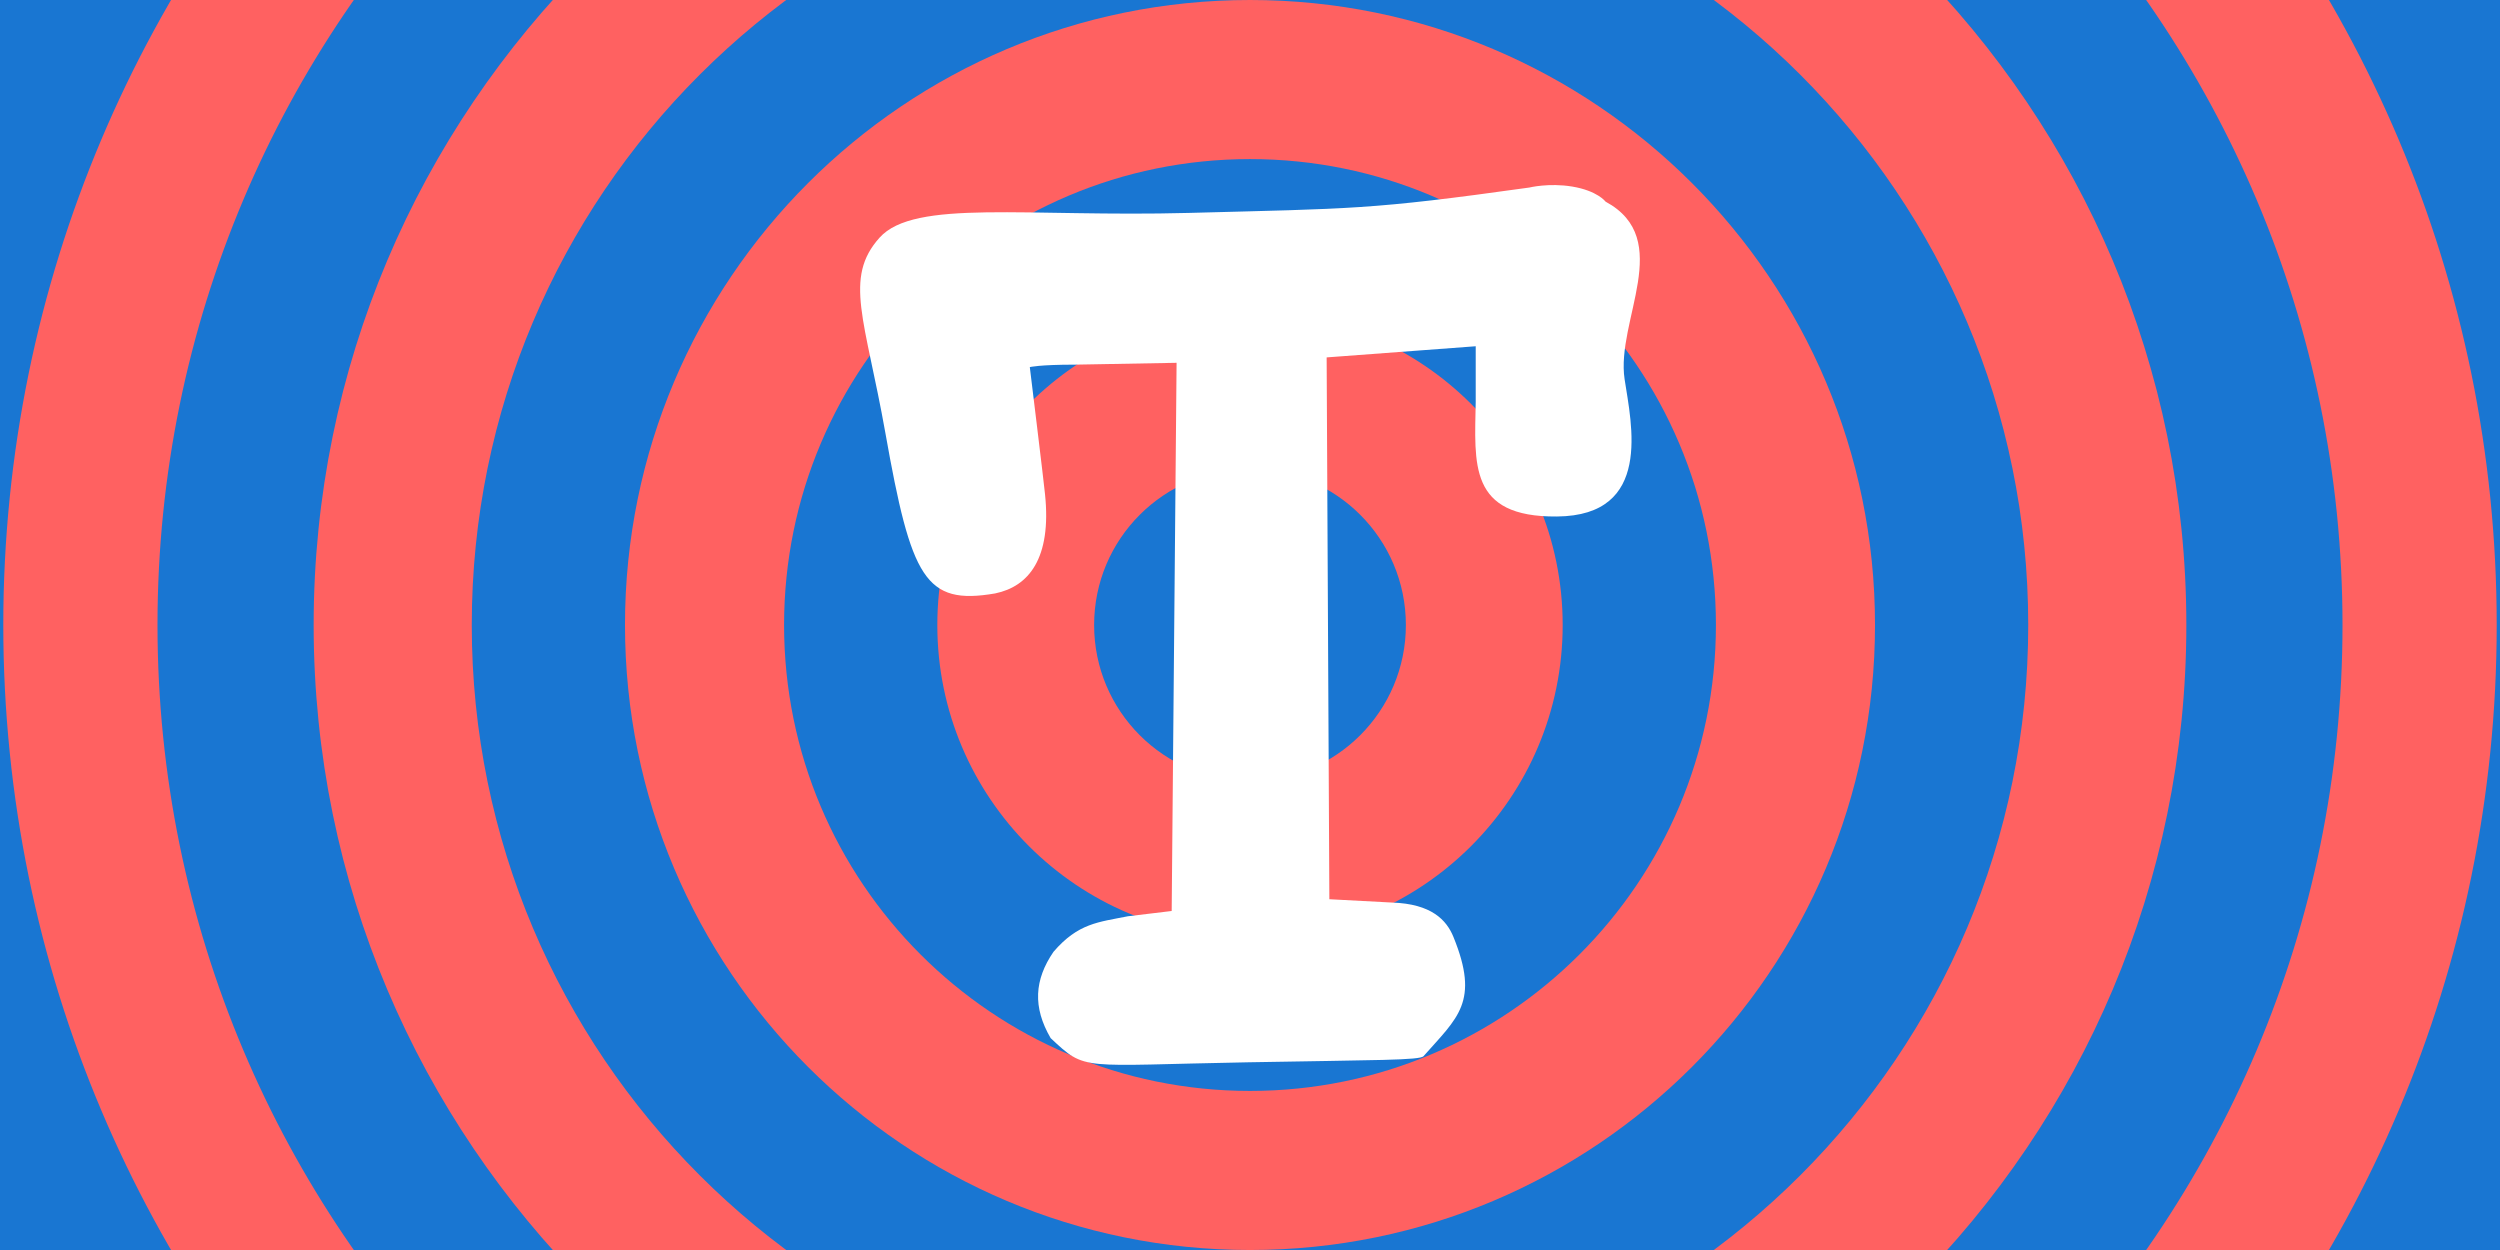
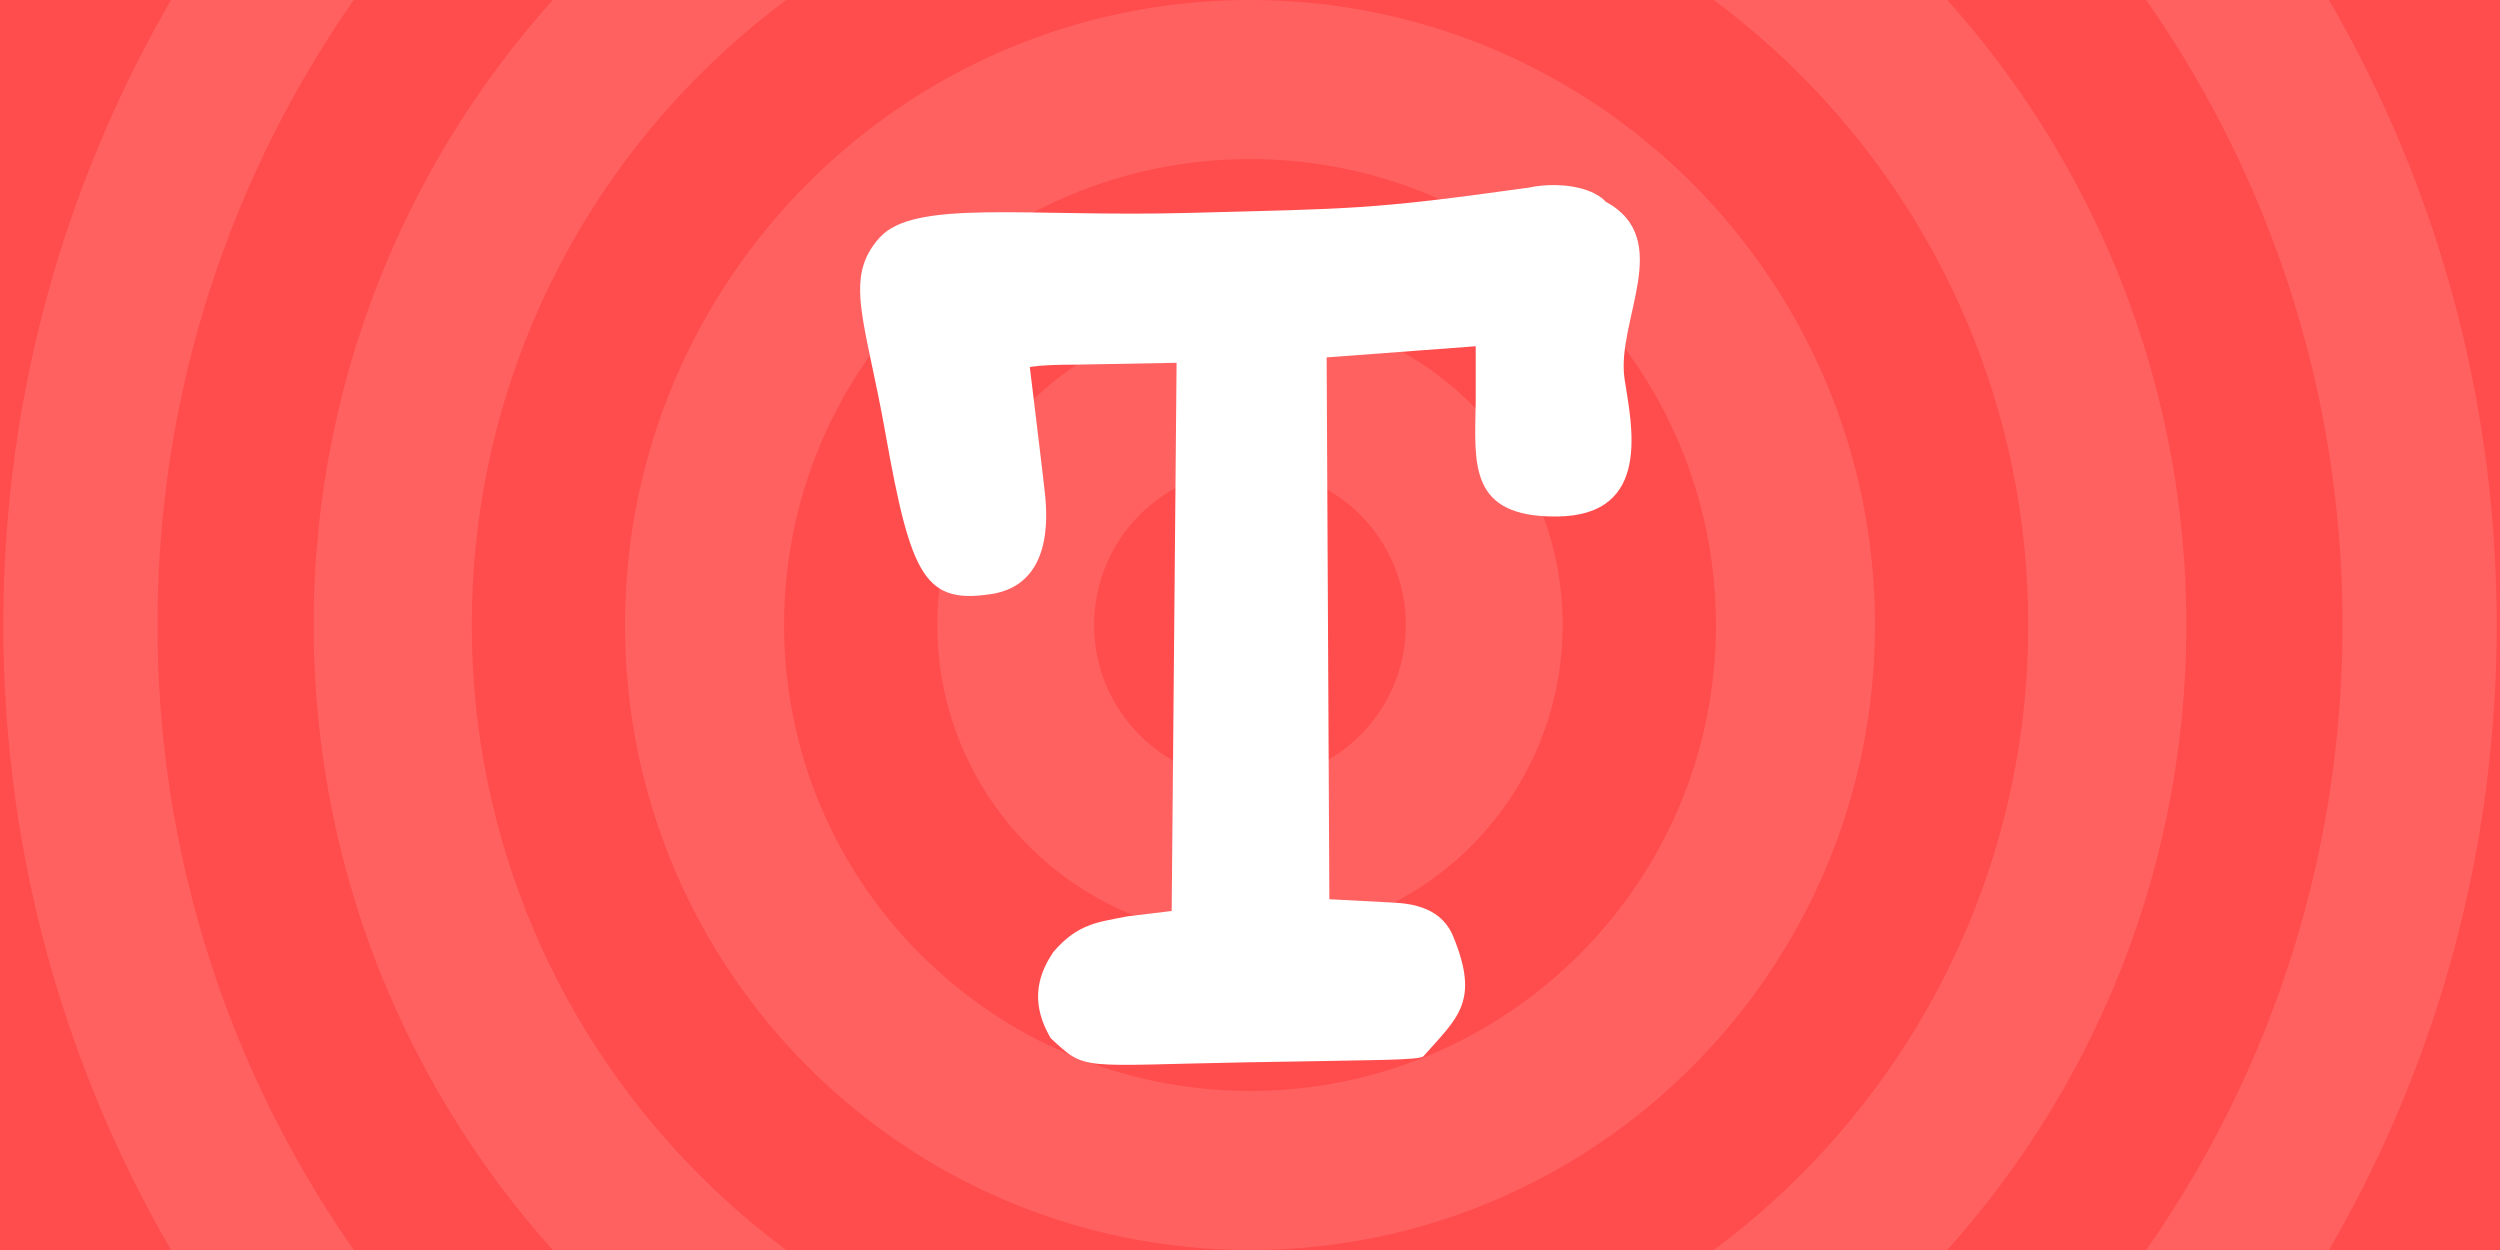
<svg xmlns="http://www.w3.org/2000/svg" width="600" height="300" viewBox="0 0 158.75 79.375">
-   <path fill="red" d="M0 79.375V0h158.75v79.375z" style="mix-blend-mode:normal;fill:#1976d2;fill-opacity:1;fill-rule:nonzero;stroke:none;stroke-width:.898;stroke-linecap:butt;stroke-linejoin:miter;stroke-miterlimit:10;stroke-dasharray:none;stroke-dashoffset:0" />
+   <path fill="red" d="M0 79.375V0h158.75v79.375z" style="mix-blend-mode:normal;fill:#ff4c4c;fill-opacity:1;fill-rule:nonzero;stroke:none;stroke-width:.898;stroke-linecap:butt;stroke-linejoin:miter;stroke-miterlimit:10;stroke-dasharray:none;stroke-dashoffset:0" />
  <path fill="#ff4040" d="M.209 39.688c0-43.722 35.444-79.166 79.166-79.166 43.722 0 79.166 35.444 79.166 79.166 0 43.722-35.444 79.166-79.166 79.166-43.722 0-79.166-35.444-79.166-79.166z" style="mix-blend-mode:normal;fill:#ff6161;fill-opacity:1;fill-rule:nonzero;stroke:none;stroke-width:.937;stroke-linecap:butt;stroke-linejoin:miter;stroke-miterlimit:10;stroke-dasharray:none;stroke-dashoffset:0" />
-   <path fill="red" d="M10.001 39.688c0-38.314 31.06-69.374 69.374-69.374 38.314 0 69.374 31.06 69.374 69.374 0 38.314-31.06 69.374-69.374 69.374S10.001 78.002 10.001 39.688z" style="mix-blend-mode:normal;fill:#1976d2;fill-opacity:1;fill-rule:nonzero;stroke:none;stroke-width:.937;stroke-linecap:butt;stroke-linejoin:miter;stroke-miterlimit:10;stroke-dasharray:none;stroke-dashoffset:0" />
+   <path fill="red" d="M10.001 39.688c0-38.314 31.06-69.374 69.374-69.374 38.314 0 69.374 31.06 69.374 69.374 0 38.314-31.06 69.374-69.374 69.374S10.001 78.002 10.001 39.688z" style="mix-blend-mode:normal;fill:#ff4c4c;fill-opacity:1;fill-rule:nonzero;stroke:none;stroke-width:.937;stroke-linecap:butt;stroke-linejoin:miter;stroke-miterlimit:10;stroke-dasharray:none;stroke-dashoffset:0" />
  <path fill="#ff4040" d="M19.917 39.688c0-32.838 26.62-59.458 59.458-59.458 32.838 0 59.458 26.62 59.458 59.458 0 32.838-26.62 59.458-59.458 59.458-32.838 0-59.458-26.62-59.458-59.458z" style="mix-blend-mode:normal;fill:#ff6161;fill-opacity:1;fill-rule:nonzero;stroke:none;stroke-width:.937;stroke-linecap:butt;stroke-linejoin:miter;stroke-miterlimit:10;stroke-dasharray:none;stroke-dashoffset:0" />
-   <path fill="red" d="M29.957 39.688c0-27.293 22.125-49.418 49.418-49.418 27.293 0 49.418 22.125 49.418 49.418s-22.125 49.418-49.418 49.418c-27.293 0-49.418-22.125-49.418-49.418z" style="mix-blend-mode:normal;fill:#1976d2;fill-opacity:1;fill-rule:nonzero;stroke:none;stroke-width:.937;stroke-linecap:butt;stroke-linejoin:miter;stroke-miterlimit:10;stroke-dasharray:none;stroke-dashoffset:0" />
+   <path fill="red" d="M29.957 39.688c0-27.293 22.125-49.418 49.418-49.418 27.293 0 49.418 22.125 49.418 49.418s-22.125 49.418-49.418 49.418c-27.293 0-49.418-22.125-49.418-49.418z" style="mix-blend-mode:normal;fill:#ff4c4c;fill-opacity:1;fill-rule:nonzero;stroke:none;stroke-width:.937;stroke-linecap:butt;stroke-linejoin:miter;stroke-miterlimit:10;stroke-dasharray:none;stroke-dashoffset:0" />
  <path fill="#ff4040" d="M39.687 39.688C39.687 17.769 57.456 0 79.375 0c21.919 0 39.688 17.769 39.688 39.688 0 21.919-17.769 39.688-39.688 39.688-21.919 0-39.688-17.769-39.688-39.688z" style="mix-blend-mode:normal;fill:#ff6161;fill-opacity:1;fill-rule:nonzero;stroke:none;stroke-width:.937;stroke-linecap:butt;stroke-linejoin:miter;stroke-miterlimit:10;stroke-dasharray:none;stroke-dashoffset:0" />
-   <path fill="red" d="M49.789 39.688c0-16.34 13.246-29.586 29.586-29.586 16.34 0 29.586 13.246 29.586 29.586 0 16.34-13.246 29.586-29.586 29.586-16.34 0-29.586-13.246-29.586-29.586z" style="mix-blend-mode:normal;fill:#1976d2;fill-opacity:1;fill-rule:nonzero;stroke:none;stroke-width:.937;stroke-linecap:butt;stroke-linejoin:miter;stroke-miterlimit:10;stroke-dasharray:none;stroke-dashoffset:0" />
+   <path fill="red" d="M49.789 39.688c0-16.34 13.246-29.586 29.586-29.586 16.34 0 29.586 13.246 29.586 29.586 0 16.34-13.246 29.586-29.586 29.586-16.34 0-29.586-13.246-29.586-29.586z" style="mix-blend-mode:normal;fill:#ff4c4c;fill-opacity:1;fill-rule:nonzero;stroke:none;stroke-width:.937;stroke-linecap:butt;stroke-linejoin:miter;stroke-miterlimit:10;stroke-dasharray:none;stroke-dashoffset:0" />
  <path fill="#ff4040" d="M59.52 39.688c0-10.966 8.89-19.855 19.855-19.855 10.966 0 19.855 8.89 19.855 19.855 0 10.966-8.89 19.855-19.855 19.855-10.966 0-19.855-8.89-19.855-19.855z" style="mix-blend-mode:normal;fill:#ff6161;fill-opacity:1;fill-rule:nonzero;stroke:none;stroke-width:.937;stroke-linecap:butt;stroke-linejoin:miter;stroke-miterlimit:10;stroke-dasharray:none;stroke-dashoffset:0" />
-   <path fill="red" d="M69.477 39.688c0-5.467 4.432-9.898 9.898-9.898 5.467 0 9.898 4.432 9.898 9.898 0 5.467-4.432 9.898-9.898 9.898-5.467 0-9.898-4.432-9.898-9.898z" style="mix-blend-mode:normal;fill:#1976d2;fill-opacity:1;fill-rule:nonzero;stroke:none;stroke-width:.937;stroke-linecap:butt;stroke-linejoin:miter;stroke-miterlimit:10;stroke-dasharray:none;stroke-dashoffset:0" />
+   <path fill="red" d="M69.477 39.688c0-5.467 4.432-9.898 9.898-9.898 5.467 0 9.898 4.432 9.898 9.898 0 5.467-4.432 9.898-9.898 9.898-5.467 0-9.898-4.432-9.898-9.898z" style="mix-blend-mode:normal;fill:#ff4c4c;fill-opacity:1;fill-rule:nonzero;stroke:none;stroke-width:.937;stroke-linecap:butt;stroke-linejoin:miter;stroke-miterlimit:10;stroke-dasharray:none;stroke-dashoffset:0" />
  <path fill="#fff" d="M101.954 12.804c4.421 2.39.642 7.559 1.209 11.281.43 2.826 1.806 8.66-4.296 8.713-5.638.05-5.223-3.343-5.159-7.285v-3.526l-9.466.708.172 34.406 3.973.211c2.518.079 3.472 1.118 3.904 2.178 1.685 4.13.27 5.124-1.893 7.573-.226.27-2.942.244-11.162.393-10.76.195-10.238.592-12.519-1.534-1.148-1.966-1.036-3.706.179-5.481 1.565-1.822 2.857-1.884 4.726-2.258l2.78-.335.311-34.81-6.439.117c-2.297 0-2.881.156-2.881.156s.912 7.463.965 8.066c.428 4.095-1.043 5.87-3.169 6.306-4.446.763-5.325-.942-6.968-10.192-1.279-7.199-2.673-9.837-.366-12.403 2.214-2.463 9.354-1.292 19.643-1.568 10.382-.279 11.44-.186 21.613-1.611 0 0 1.244-.307 2.72-.063 1.605.265 2.121.955 2.121.955z" style="mix-blend-mode:normal;fill-rule:nonzero;stroke:none;stroke-width:.937;stroke-linecap:butt;stroke-linejoin:miter;stroke-miterlimit:10;stroke-dasharray:none;stroke-dashoffset:0" />
</svg>
